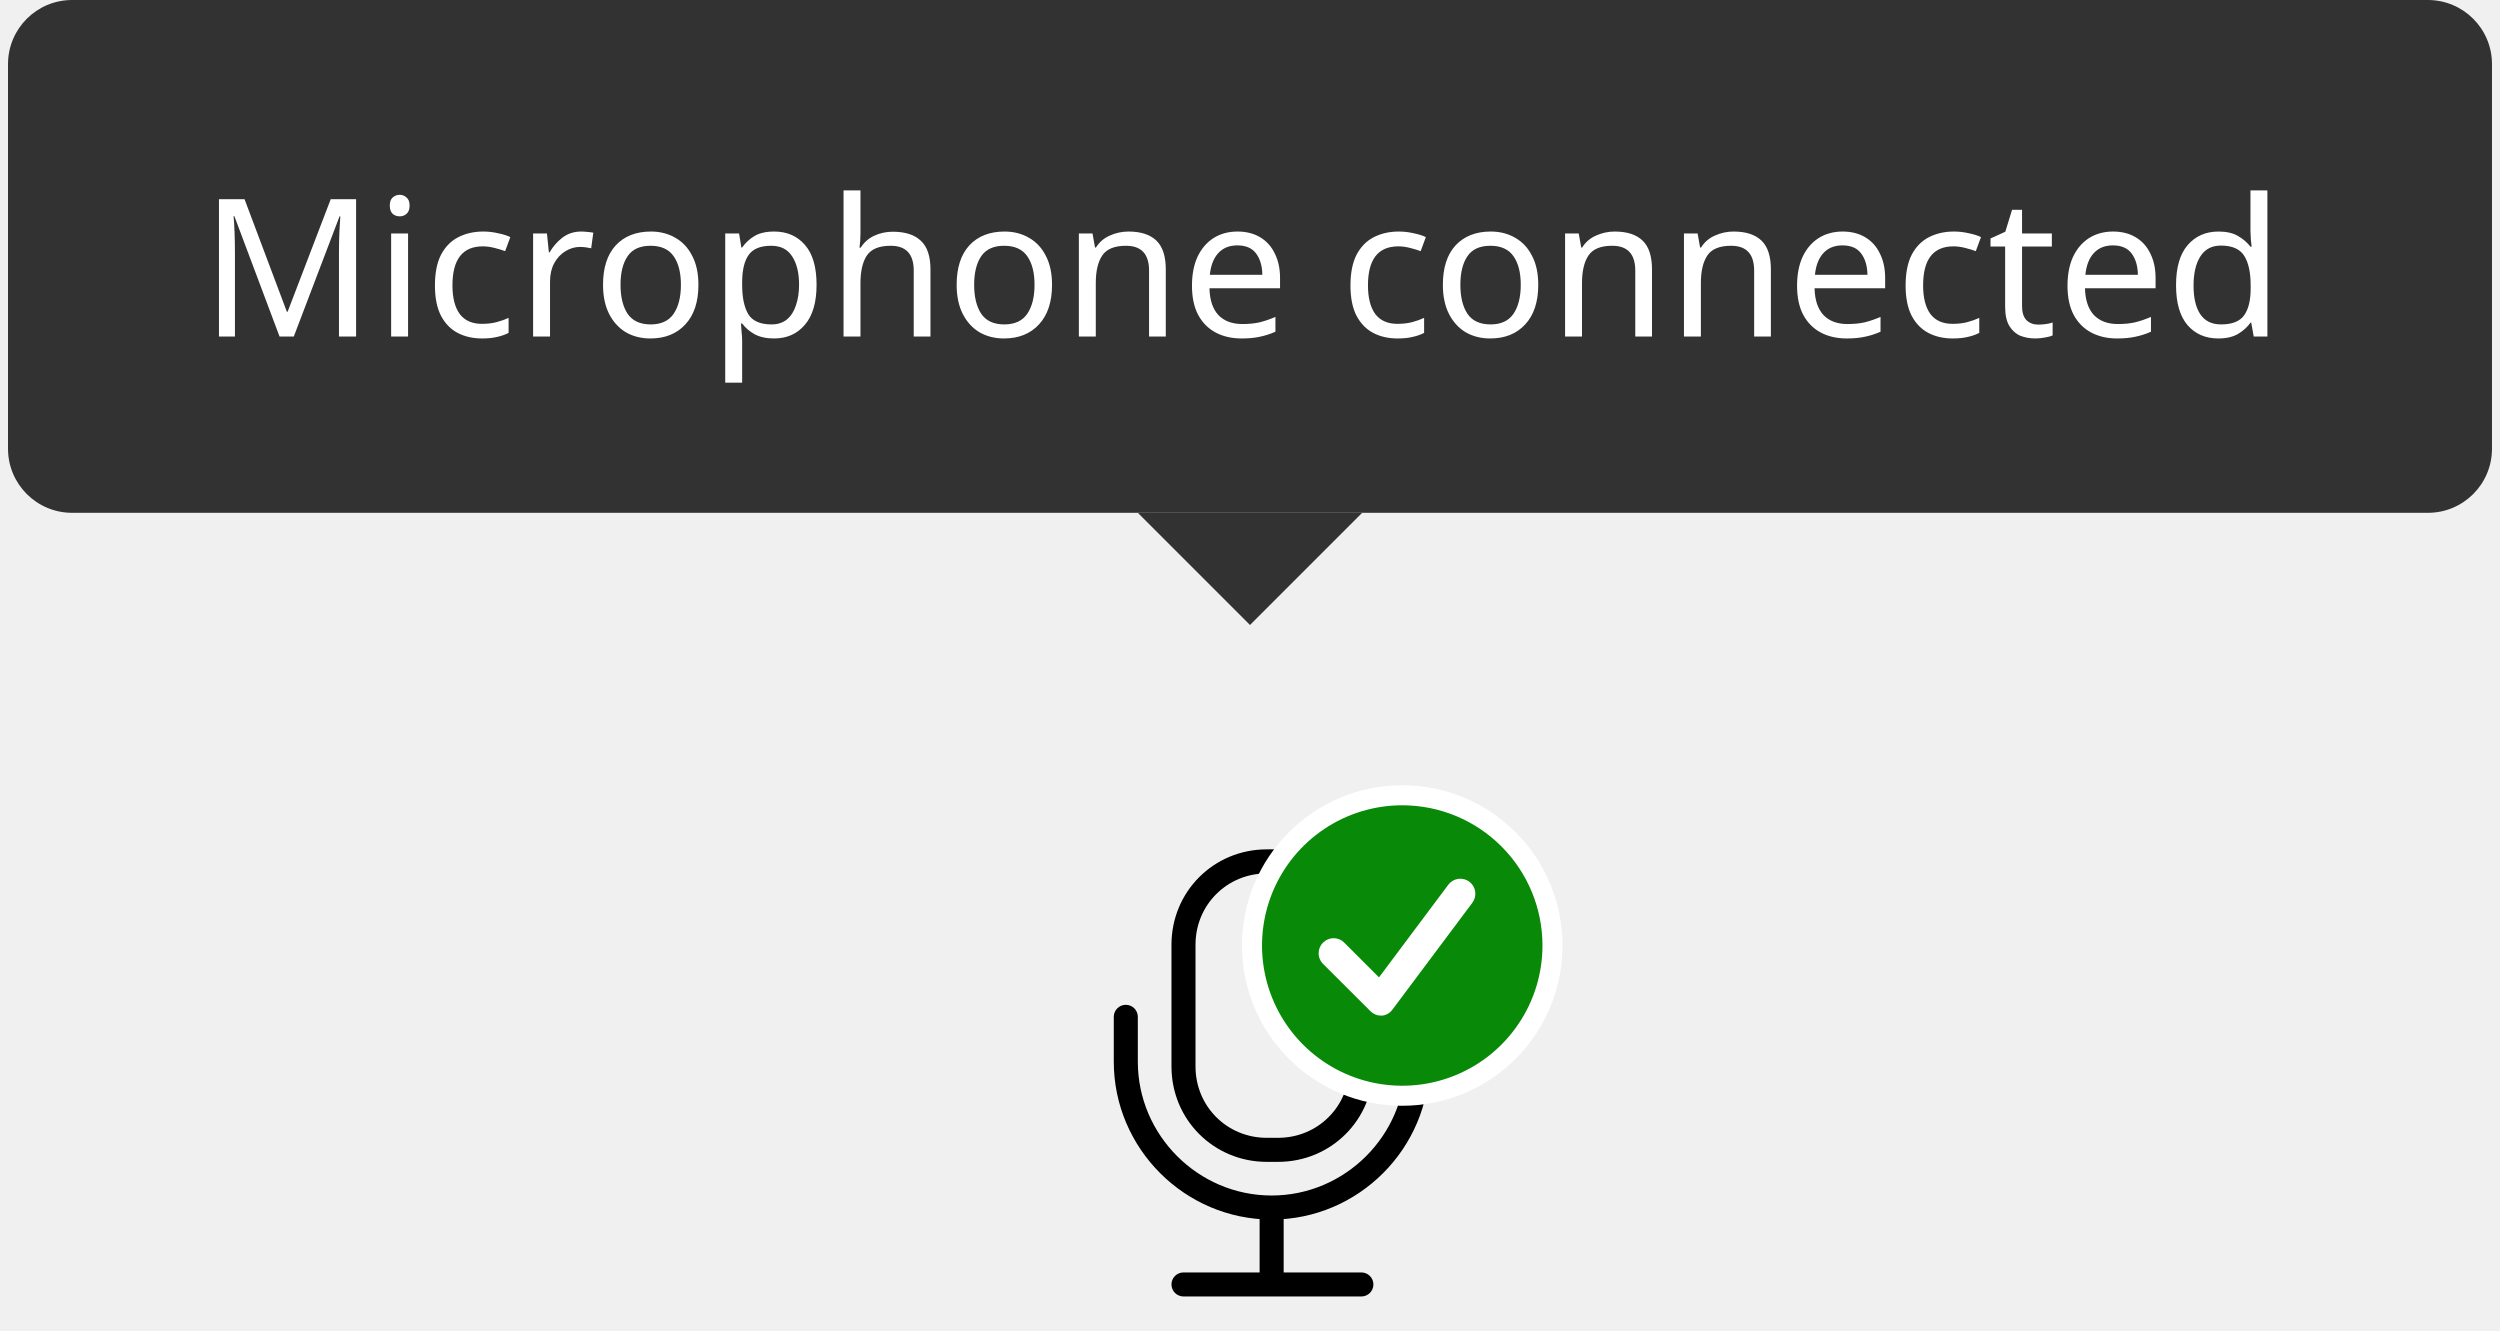
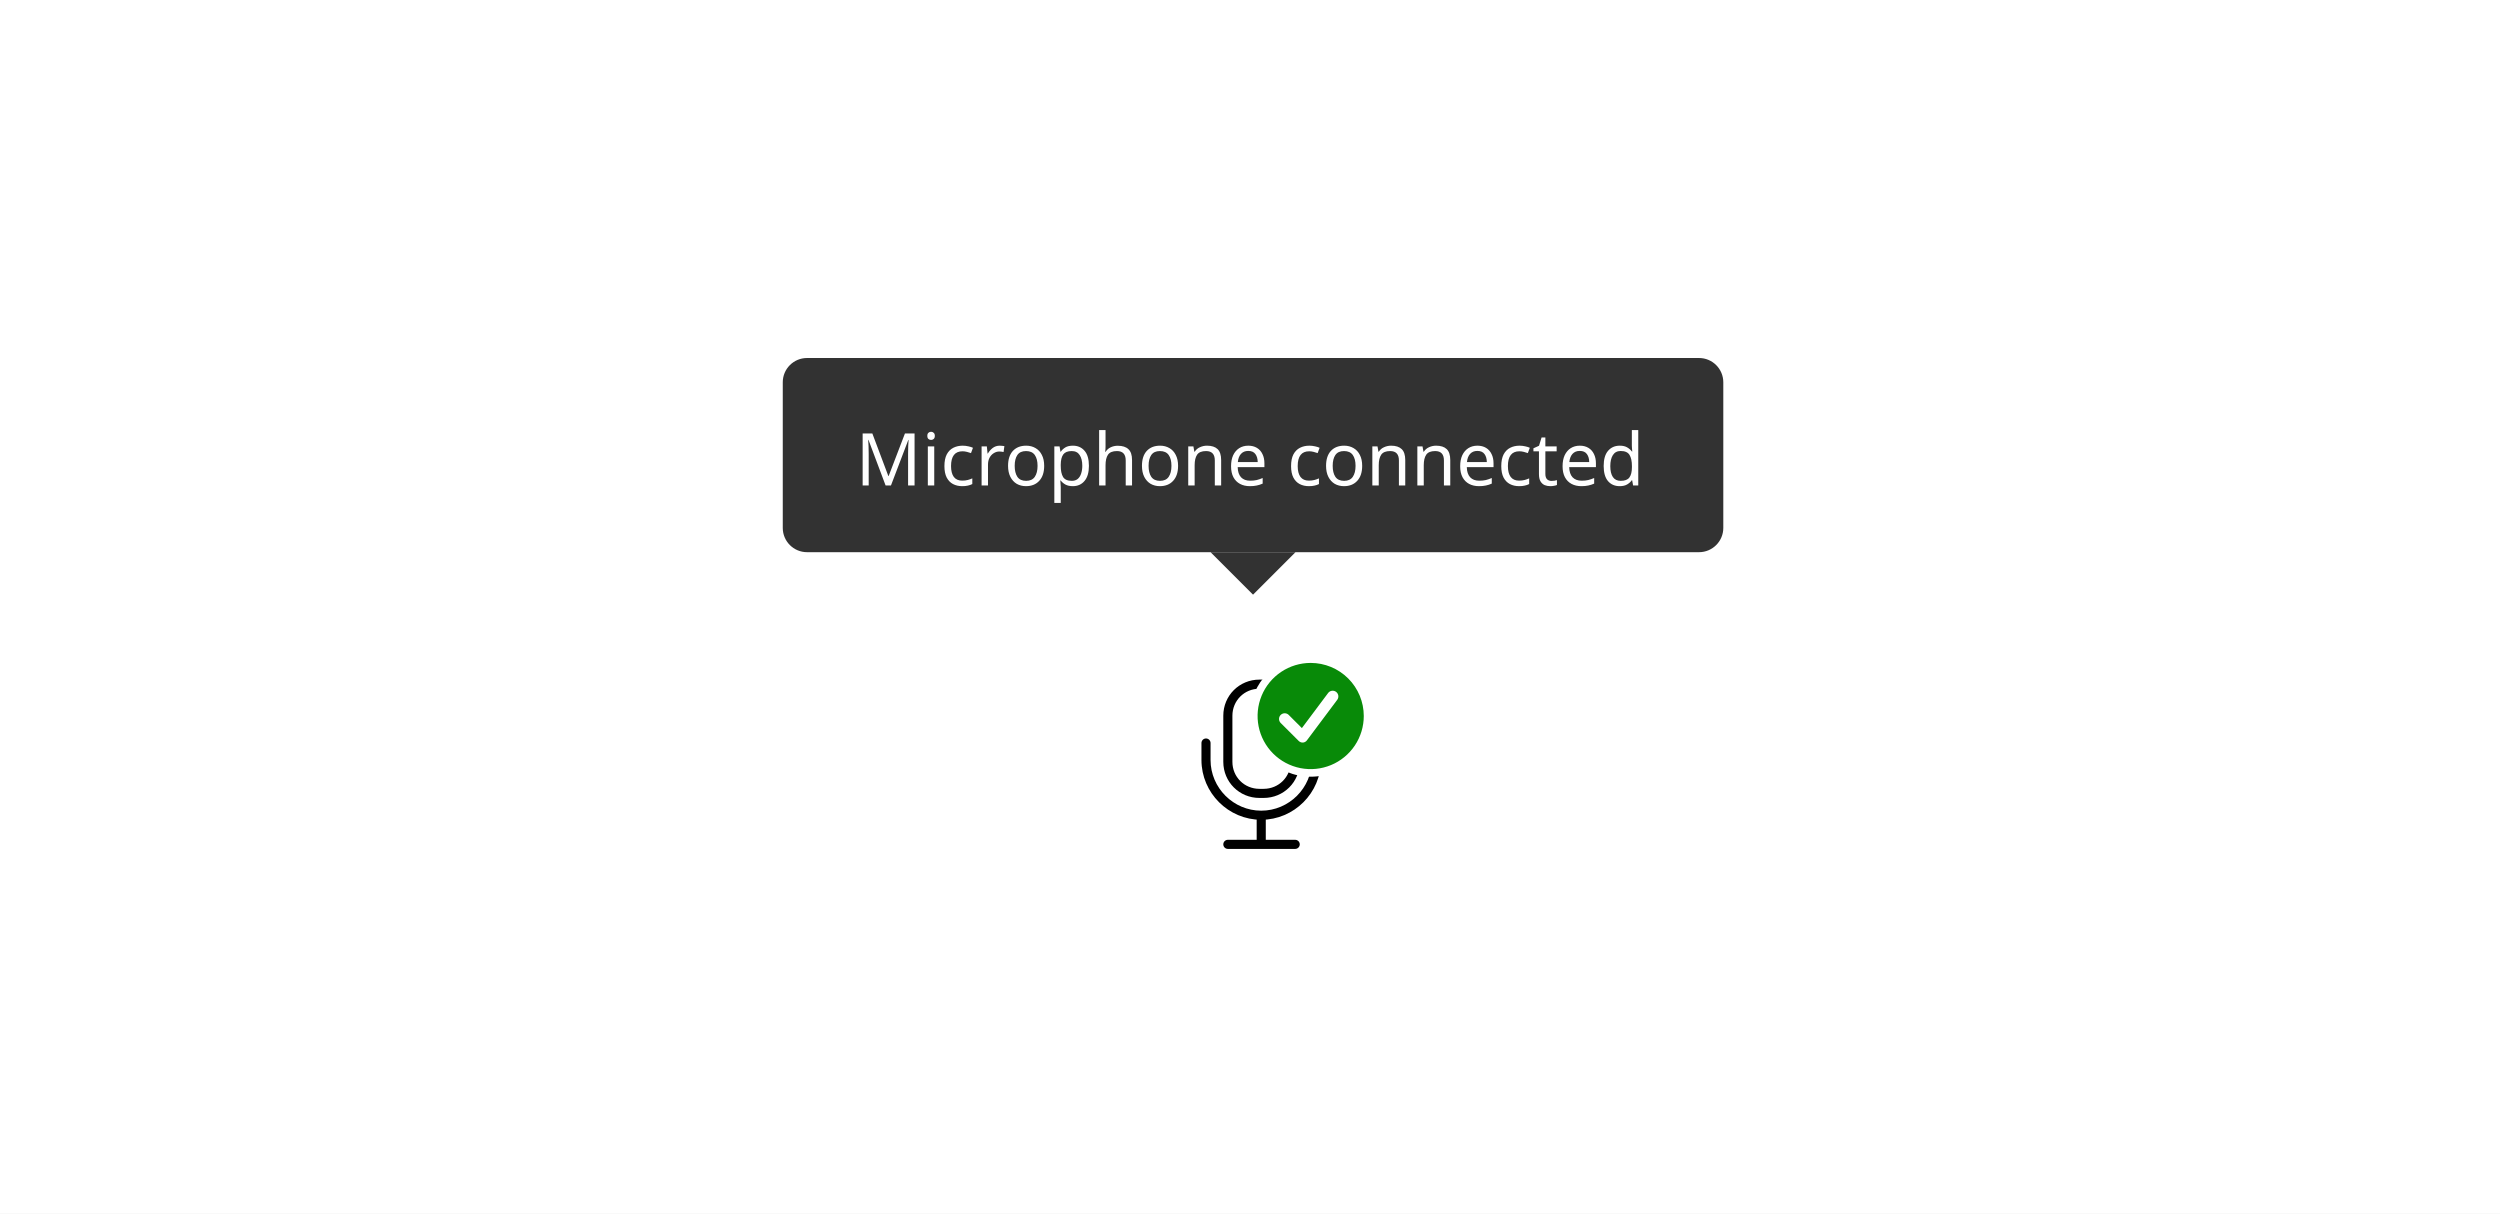
- <svg xmlns="http://www.w3.org/2000/svg" width="156" height="83" viewBox="0 0 156 83" fill="none">
-   <rect x="0.5" width="155" height="32" rx="4" fill="#323232" />
-   <path d="M17.444 21L14.624 13.488H14.576C14.6 13.736 14.62 14.072 14.636 14.496C14.652 14.912 14.66 15.348 14.66 15.804V21H13.664V12.432H15.26L17.9 19.452H17.948L20.636 12.432H22.22V21H21.152V15.732C21.152 15.316 21.16 14.904 21.176 14.496C21.2 14.088 21.22 13.756 21.236 13.5H21.188L18.332 21H17.444ZM24.947 12.156C25.107 12.156 25.247 12.212 25.367 12.324C25.495 12.428 25.559 12.596 25.559 12.828C25.559 13.06 25.495 13.232 25.367 13.344C25.247 13.448 25.107 13.5 24.947 13.5C24.771 13.5 24.623 13.448 24.503 13.344C24.383 13.232 24.323 13.06 24.323 12.828C24.323 12.596 24.383 12.428 24.503 12.324C24.623 12.212 24.771 12.156 24.947 12.156ZM25.463 14.568V21H24.407V14.568H25.463ZM30.081 21.12C29.505 21.12 28.997 21.004 28.556 20.772C28.116 20.54 27.768 20.18 27.512 19.692C27.265 19.204 27.14 18.58 27.14 17.82C27.14 17.028 27.268 16.384 27.524 15.888C27.788 15.392 28.148 15.028 28.605 14.796C29.061 14.564 29.576 14.448 30.152 14.448C30.473 14.448 30.785 14.484 31.088 14.556C31.401 14.62 31.652 14.7 31.845 14.796L31.52 15.672C31.328 15.6 31.105 15.532 30.849 15.468C30.593 15.404 30.352 15.372 30.128 15.372C28.864 15.372 28.233 16.184 28.233 17.808C28.233 18.584 28.384 19.18 28.689 19.596C29 20.004 29.46 20.208 30.069 20.208C30.413 20.208 30.721 20.172 30.992 20.1C31.265 20.028 31.512 19.94 31.736 19.836V20.772C31.52 20.884 31.28 20.968 31.017 21.024C30.761 21.088 30.448 21.12 30.081 21.12ZM36.266 14.448C36.386 14.448 36.514 14.456 36.65 14.472C36.786 14.48 36.91 14.496 37.022 14.52L36.89 15.492C36.786 15.468 36.67 15.448 36.542 15.432C36.414 15.416 36.298 15.408 36.194 15.408C35.866 15.408 35.558 15.5 35.27 15.684C34.982 15.86 34.75 16.112 34.574 16.44C34.406 16.76 34.322 17.136 34.322 17.568V21H33.266V14.568H34.13L34.25 15.744H34.298C34.498 15.392 34.762 15.088 35.09 14.832C35.426 14.576 35.818 14.448 36.266 14.448ZM43.581 17.772C43.581 18.836 43.309 19.66 42.765 20.244C42.229 20.828 41.501 21.12 40.581 21.12C40.013 21.12 39.505 20.992 39.057 20.736C38.617 20.472 38.269 20.092 38.013 19.596C37.757 19.092 37.629 18.484 37.629 17.772C37.629 16.708 37.893 15.888 38.421 15.312C38.957 14.736 39.689 14.448 40.617 14.448C41.193 14.448 41.705 14.58 42.153 14.844C42.601 15.1 42.949 15.476 43.197 15.972C43.453 16.46 43.581 17.06 43.581 17.772ZM38.721 17.772C38.721 18.532 38.869 19.136 39.165 19.584C39.469 20.024 39.949 20.244 40.605 20.244C41.253 20.244 41.729 20.024 42.033 19.584C42.337 19.136 42.489 18.532 42.489 17.772C42.489 17.012 42.337 16.416 42.033 15.984C41.729 15.552 41.249 15.336 40.593 15.336C39.937 15.336 39.461 15.552 39.165 15.984C38.869 16.416 38.721 17.012 38.721 17.772ZM48.314 14.448C49.106 14.448 49.742 14.724 50.222 15.276C50.71 15.828 50.954 16.66 50.954 17.772C50.954 18.868 50.71 19.7 50.222 20.268C49.742 20.836 49.102 21.12 48.302 21.12C47.806 21.12 47.394 21.028 47.066 20.844C46.746 20.66 46.494 20.44 46.31 20.184H46.238C46.246 20.32 46.258 20.492 46.274 20.7C46.298 20.908 46.31 21.088 46.31 21.24V23.88H45.254V14.568H46.118L46.262 15.444H46.31C46.502 15.164 46.754 14.928 47.066 14.736C47.378 14.544 47.794 14.448 48.314 14.448ZM48.122 15.336C47.466 15.336 47.002 15.52 46.73 15.888C46.458 16.256 46.318 16.816 46.31 17.568V17.772C46.31 18.564 46.438 19.176 46.694 19.608C46.958 20.032 47.442 20.244 48.146 20.244C48.53 20.244 48.85 20.14 49.106 19.932C49.362 19.716 49.55 19.42 49.67 19.044C49.798 18.668 49.862 18.24 49.862 17.76C49.862 17.024 49.718 16.436 49.43 15.996C49.15 15.556 48.714 15.336 48.122 15.336ZM53.693 11.88V14.556C53.693 14.876 53.673 15.176 53.633 15.456H53.705C53.913 15.128 54.193 14.88 54.545 14.712C54.905 14.544 55.293 14.46 55.709 14.46C56.485 14.46 57.069 14.648 57.461 15.024C57.861 15.392 58.061 15.988 58.061 16.812V21H57.017V16.884C57.017 15.852 56.537 15.336 55.577 15.336C54.857 15.336 54.361 15.54 54.089 15.948C53.825 16.348 53.693 16.924 53.693 17.676V21H52.637V11.88H53.693ZM65.647 17.772C65.647 18.836 65.375 19.66 64.831 20.244C64.295 20.828 63.567 21.12 62.647 21.12C62.079 21.12 61.571 20.992 61.123 20.736C60.683 20.472 60.335 20.092 60.079 19.596C59.823 19.092 59.695 18.484 59.695 17.772C59.695 16.708 59.959 15.888 60.487 15.312C61.023 14.736 61.755 14.448 62.683 14.448C63.259 14.448 63.771 14.58 64.219 14.844C64.667 15.1 65.015 15.476 65.263 15.972C65.519 16.46 65.647 17.06 65.647 17.772ZM60.787 17.772C60.787 18.532 60.935 19.136 61.231 19.584C61.535 20.024 62.015 20.244 62.671 20.244C63.319 20.244 63.795 20.024 64.099 19.584C64.403 19.136 64.555 18.532 64.555 17.772C64.555 17.012 64.403 16.416 64.099 15.984C63.795 15.552 63.315 15.336 62.659 15.336C62.003 15.336 61.527 15.552 61.231 15.984C60.935 16.416 60.787 17.012 60.787 17.772ZM70.417 14.448C71.185 14.448 71.765 14.636 72.157 15.012C72.549 15.388 72.745 15.988 72.745 16.812V21H71.701V16.884C71.701 15.852 71.221 15.336 70.261 15.336C69.549 15.336 69.057 15.536 68.785 15.936C68.513 16.336 68.377 16.912 68.377 17.664V21H67.321V14.568H68.173L68.329 15.444H68.389C68.597 15.108 68.885 14.86 69.253 14.7C69.621 14.532 70.009 14.448 70.417 14.448ZM77.223 14.448C77.767 14.448 78.239 14.568 78.639 14.808C79.039 15.048 79.343 15.388 79.551 15.828C79.767 16.26 79.875 16.768 79.875 17.352V17.988H75.471C75.487 18.716 75.671 19.272 76.023 19.656C76.383 20.032 76.883 20.22 77.523 20.22C77.931 20.22 78.291 20.184 78.603 20.112C78.923 20.032 79.251 19.92 79.587 19.776V20.7C79.259 20.844 78.935 20.948 78.615 21.012C78.295 21.084 77.915 21.12 77.475 21.12C76.859 21.12 76.319 20.996 75.855 20.748C75.391 20.5 75.027 20.132 74.763 19.644C74.507 19.156 74.379 18.552 74.379 17.832C74.379 17.128 74.495 16.524 74.727 16.02C74.967 15.516 75.299 15.128 75.723 14.856C76.155 14.584 76.655 14.448 77.223 14.448ZM77.211 15.312C76.707 15.312 76.307 15.476 76.011 15.804C75.723 16.124 75.551 16.572 75.495 17.148H78.771C78.763 16.604 78.635 16.164 78.387 15.828C78.139 15.484 77.747 15.312 77.211 15.312ZM87.209 21.12C86.633 21.12 86.125 21.004 85.685 20.772C85.245 20.54 84.897 20.18 84.641 19.692C84.393 19.204 84.269 18.58 84.269 17.82C84.269 17.028 84.397 16.384 84.653 15.888C84.917 15.392 85.277 15.028 85.733 14.796C86.189 14.564 86.705 14.448 87.281 14.448C87.601 14.448 87.913 14.484 88.217 14.556C88.529 14.62 88.781 14.7 88.973 14.796L88.649 15.672C88.457 15.6 88.233 15.532 87.977 15.468C87.721 15.404 87.481 15.372 87.257 15.372C85.993 15.372 85.361 16.184 85.361 17.808C85.361 18.584 85.513 19.18 85.817 19.596C86.129 20.004 86.589 20.208 87.197 20.208C87.541 20.208 87.849 20.172 88.121 20.1C88.393 20.028 88.641 19.94 88.865 19.836V20.772C88.649 20.884 88.409 20.968 88.145 21.024C87.889 21.088 87.577 21.12 87.209 21.12ZM95.987 17.772C95.987 18.836 95.715 19.66 95.171 20.244C94.635 20.828 93.907 21.12 92.987 21.12C92.419 21.12 91.911 20.992 91.463 20.736C91.023 20.472 90.675 20.092 90.419 19.596C90.163 19.092 90.035 18.484 90.035 17.772C90.035 16.708 90.299 15.888 90.827 15.312C91.363 14.736 92.095 14.448 93.023 14.448C93.599 14.448 94.111 14.58 94.559 14.844C95.007 15.1 95.355 15.476 95.603 15.972C95.859 16.46 95.987 17.06 95.987 17.772ZM91.127 17.772C91.127 18.532 91.275 19.136 91.571 19.584C91.875 20.024 92.355 20.244 93.011 20.244C93.659 20.244 94.135 20.024 94.439 19.584C94.743 19.136 94.895 18.532 94.895 17.772C94.895 17.012 94.743 16.416 94.439 15.984C94.135 15.552 93.655 15.336 92.999 15.336C92.343 15.336 91.867 15.552 91.571 15.984C91.275 16.416 91.127 17.012 91.127 17.772ZM100.757 14.448C101.525 14.448 102.105 14.636 102.497 15.012C102.889 15.388 103.085 15.988 103.085 16.812V21H102.041V16.884C102.041 15.852 101.561 15.336 100.601 15.336C99.889 15.336 99.397 15.536 99.125 15.936C98.853 16.336 98.717 16.912 98.717 17.664V21H97.661V14.568H98.513L98.669 15.444H98.729C98.937 15.108 99.225 14.86 99.593 14.7C99.961 14.532 100.349 14.448 100.757 14.448ZM108.175 14.448C108.943 14.448 109.523 14.636 109.915 15.012C110.307 15.388 110.503 15.988 110.503 16.812V21H109.459V16.884C109.459 15.852 108.979 15.336 108.019 15.336C107.307 15.336 106.815 15.536 106.543 15.936C106.271 16.336 106.135 16.912 106.135 17.664V21H105.079V14.568H105.931L106.087 15.444H106.147C106.355 15.108 106.643 14.86 107.011 14.7C107.379 14.532 107.767 14.448 108.175 14.448ZM114.981 14.448C115.525 14.448 115.997 14.568 116.397 14.808C116.797 15.048 117.101 15.388 117.309 15.828C117.525 16.26 117.633 16.768 117.633 17.352V17.988H113.229C113.245 18.716 113.429 19.272 113.781 19.656C114.141 20.032 114.641 20.22 115.281 20.22C115.689 20.22 116.049 20.184 116.361 20.112C116.681 20.032 117.009 19.92 117.345 19.776V20.7C117.017 20.844 116.693 20.948 116.373 21.012C116.053 21.084 115.673 21.12 115.233 21.12C114.617 21.12 114.077 20.996 113.613 20.748C113.149 20.5 112.785 20.132 112.521 19.644C112.265 19.156 112.137 18.552 112.137 17.832C112.137 17.128 112.253 16.524 112.485 16.02C112.725 15.516 113.057 15.128 113.481 14.856C113.913 14.584 114.413 14.448 114.981 14.448ZM114.969 15.312C114.465 15.312 114.065 15.476 113.769 15.804C113.481 16.124 113.309 16.572 113.253 17.148H116.529C116.521 16.604 116.393 16.164 116.145 15.828C115.897 15.484 115.505 15.312 114.969 15.312ZM121.85 21.12C121.274 21.12 120.766 21.004 120.326 20.772C119.886 20.54 119.538 20.18 119.282 19.692C119.034 19.204 118.91 18.58 118.91 17.82C118.91 17.028 119.038 16.384 119.294 15.888C119.558 15.392 119.918 15.028 120.374 14.796C120.83 14.564 121.346 14.448 121.922 14.448C122.242 14.448 122.554 14.484 122.858 14.556C123.17 14.62 123.422 14.7 123.614 14.796L123.29 15.672C123.098 15.6 122.874 15.532 122.618 15.468C122.362 15.404 122.122 15.372 121.898 15.372C120.634 15.372 120.002 16.184 120.002 17.808C120.002 18.584 120.154 19.18 120.458 19.596C120.77 20.004 121.23 20.208 121.838 20.208C122.182 20.208 122.49 20.172 122.762 20.1C123.034 20.028 123.282 19.94 123.506 19.836V20.772C123.29 20.884 123.05 20.968 122.786 21.024C122.53 21.088 122.218 21.12 121.85 21.12ZM127.184 20.256C127.344 20.256 127.508 20.244 127.676 20.22C127.844 20.196 127.98 20.164 128.084 20.124V20.928C127.972 20.984 127.812 21.028 127.604 21.06C127.396 21.1 127.196 21.12 127.004 21.12C126.668 21.12 126.356 21.064 126.068 20.952C125.788 20.832 125.56 20.628 125.384 20.34C125.208 20.052 125.12 19.648 125.12 19.128V15.384H124.208V14.88L125.132 14.46L125.552 13.092H126.176V14.568H128.036V15.384H126.176V19.104C126.176 19.496 126.268 19.788 126.452 19.98C126.644 20.164 126.888 20.256 127.184 20.256ZM131.856 14.448C132.4 14.448 132.872 14.568 133.272 14.808C133.672 15.048 133.976 15.388 134.184 15.828C134.4 16.26 134.508 16.768 134.508 17.352V17.988H130.104C130.12 18.716 130.304 19.272 130.656 19.656C131.016 20.032 131.516 20.22 132.156 20.22C132.564 20.22 132.924 20.184 133.236 20.112C133.556 20.032 133.884 19.92 134.22 19.776V20.7C133.892 20.844 133.568 20.948 133.248 21.012C132.928 21.084 132.548 21.12 132.108 21.12C131.492 21.12 130.952 20.996 130.488 20.748C130.024 20.5 129.66 20.132 129.396 19.644C129.14 19.156 129.012 18.552 129.012 17.832C129.012 17.128 129.128 16.524 129.36 16.02C129.6 15.516 129.932 15.128 130.356 14.856C130.788 14.584 131.288 14.448 131.856 14.448ZM131.844 15.312C131.34 15.312 130.94 15.476 130.644 15.804C130.356 16.124 130.184 16.572 130.128 17.148H133.404C133.396 16.604 133.268 16.164 133.02 15.828C132.772 15.484 132.38 15.312 131.844 15.312ZM138.425 21.12C137.625 21.12 136.985 20.844 136.505 20.292C136.025 19.732 135.785 18.9 135.785 17.796C135.785 16.692 136.025 15.86 136.505 15.3C136.993 14.732 137.637 14.448 138.437 14.448C138.933 14.448 139.337 14.54 139.649 14.724C139.969 14.908 140.229 15.132 140.429 15.396H140.501C140.485 15.292 140.469 15.14 140.453 14.94C140.437 14.732 140.429 14.568 140.429 14.448V11.88H141.485V21H140.633L140.477 20.136H140.429C140.237 20.408 139.981 20.64 139.661 20.832C139.341 21.024 138.929 21.12 138.425 21.12ZM138.593 20.244C139.273 20.244 139.749 20.06 140.021 19.692C140.301 19.316 140.441 18.752 140.441 18V17.808C140.441 17.008 140.309 16.396 140.045 15.972C139.781 15.54 139.293 15.324 138.581 15.324C138.013 15.324 137.585 15.552 137.297 16.008C137.017 16.456 136.877 17.06 136.877 17.82C136.877 18.588 137.017 19.184 137.297 19.608C137.585 20.032 138.017 20.244 138.593 20.244Z" fill="white" />
-   <path d="M71 32H85L78 39L71 32Z" fill="#323232" />
-   <g clip-path="url(#clip0_8402_499137)">
-     <path fill-rule="evenodd" clip-rule="evenodd" d="M70.25 62.7C70.664 62.7 71 63.036 71 63.45V66.25C71 70.836 74.764 74.6 79.35 74.6C83.936 74.6 87.7 70.836 87.7 66.25V63.45C87.7 63.036 88.036 62.7 88.45 62.7C88.864 62.7 89.2 63.036 89.2 63.45V66.25C89.2 71.664 84.764 76.1 79.35 76.1C73.936 76.1 69.5 71.664 69.5 66.25V63.45C69.5 63.036 69.836 62.7 70.25 62.7Z" fill="black" />
-     <path fill-rule="evenodd" clip-rule="evenodd" d="M79.05 54.5C76.564 54.5 74.6 56.464 74.6 58.95V66.55C74.6 69.036 76.564 71 79.05 71H79.75C82.236 71 84.2 69.036 84.2 66.55V58.95C84.2 56.464 82.236 54.5 79.75 54.5H79.05ZM73.1 58.95C73.1 55.636 75.736 53 79.05 53H79.75C83.064 53 85.7 55.636 85.7 58.95V66.55C85.7 69.864 83.064 72.5 79.75 72.5H79.05C75.736 72.5 73.1 69.864 73.1 66.55V58.95Z" fill="black" />
-     <path fill-rule="evenodd" clip-rule="evenodd" d="M78.6 80.15V75.35H80.1V80.15H78.6Z" fill="black" />
-     <path fill-rule="evenodd" clip-rule="evenodd" d="M73.1 80.15C73.1 79.736 73.436 79.4 73.85 79.4H84.95C85.364 79.4 85.7 79.736 85.7 80.15C85.7 80.564 85.364 80.9 84.95 80.9H73.85C73.436 80.9 73.1 80.564 73.1 80.15Z" fill="black" />
-     <circle cx="87.5" cy="59" r="10" fill="white" />
-     <path d="M87.5 50.25C85.769 50.25 84.078 50.763 82.639 51.725C81.2 52.686 80.078 54.053 79.416 55.651C78.754 57.25 78.581 59.01 78.918 60.707C79.256 62.404 80.089 63.964 81.313 65.187C82.537 66.411 84.096 67.244 85.793 67.582C87.49 67.919 89.25 67.746 90.849 67.084C92.447 66.422 93.814 65.3 94.775 63.861C95.737 62.422 96.25 60.731 96.25 59C96.25 56.679 95.328 54.454 93.687 52.813C92.046 51.172 89.821 50.25 87.5 50.25ZM91.875 56.331L86.906 62.975C86.832 63.084 86.734 63.177 86.621 63.246C86.508 63.315 86.382 63.359 86.25 63.375H86.181C86.058 63.376 85.936 63.353 85.822 63.305C85.708 63.258 85.605 63.188 85.519 63.1L82.581 60.169C82.489 60.083 82.415 59.979 82.364 59.864C82.313 59.749 82.285 59.625 82.283 59.499C82.281 59.373 82.304 59.248 82.351 59.132C82.398 59.015 82.468 58.909 82.558 58.82C82.647 58.731 82.752 58.661 82.869 58.614C82.986 58.566 83.111 58.543 83.237 58.545C83.363 58.548 83.487 58.575 83.602 58.627C83.717 58.678 83.82 58.752 83.906 58.844L86.05 60.987L90.375 55.206C90.524 55.007 90.746 54.876 90.992 54.841C91.239 54.806 91.489 54.87 91.688 55.019C91.886 55.168 92.018 55.39 92.053 55.636C92.088 55.882 92.024 56.132 91.875 56.331Z" fill="#088A08" />
+ <svg xmlns="http://www.w3.org/2000/svg" width="412" height="200" viewBox="0 0 412 200" fill="none">
+   <rect width="412" height="200" fill="white" />
+   <rect x="129" y="59" width="155" height="32" rx="4" fill="#323232" />
+   <path d="M145.944 80L143.124 72.488H143.076C143.1 72.736 143.12 73.072 143.136 73.496C143.152 73.912 143.16 74.348 143.16 74.804V80H142.164V71.432H143.76L146.4 78.452H146.448L149.136 71.432H150.72V80H149.652V74.732C149.652 74.316 149.66 73.904 149.676 73.496C149.7 73.088 149.72 72.756 149.736 72.5H149.688L146.832 80H145.944ZM153.447 71.156C153.607 71.156 153.747 71.212 153.867 71.324C153.995 71.428 154.059 71.596 154.059 71.828C154.059 72.06 153.995 72.232 153.867 72.344C153.747 72.448 153.607 72.5 153.447 72.5C153.271 72.5 153.123 72.448 153.003 72.344C152.883 72.232 152.823 72.06 152.823 71.828C152.823 71.596 152.883 71.428 153.003 71.324C153.123 71.212 153.271 71.156 153.447 71.156ZM153.963 73.568V80H152.907V73.568H153.963ZM158.58 80.12C158.004 80.12 157.496 80.004 157.056 79.772C156.616 79.54 156.268 79.18 156.012 78.692C155.764 78.204 155.64 77.58 155.64 76.82C155.64 76.028 155.768 75.384 156.024 74.888C156.288 74.392 156.648 74.028 157.104 73.796C157.56 73.564 158.076 73.448 158.652 73.448C158.972 73.448 159.284 73.484 159.588 73.556C159.9 73.62 160.152 73.7 160.344 73.796L160.02 74.672C159.828 74.6 159.604 74.532 159.348 74.468C159.092 74.404 158.852 74.372 158.628 74.372C157.364 74.372 156.732 75.184 156.732 76.808C156.732 77.584 156.884 78.18 157.188 78.596C157.5 79.004 157.96 79.208 158.568 79.208C158.912 79.208 159.22 79.172 159.492 79.1C159.764 79.028 160.012 78.94 160.236 78.836V79.772C160.02 79.884 159.78 79.968 159.516 80.024C159.26 80.088 158.948 80.12 158.58 80.12ZM164.766 73.448C164.886 73.448 165.014 73.456 165.15 73.472C165.286 73.48 165.41 73.496 165.522 73.52L165.39 74.492C165.286 74.468 165.17 74.448 165.042 74.432C164.914 74.416 164.798 74.408 164.694 74.408C164.366 74.408 164.058 74.5 163.77 74.684C163.482 74.86 163.25 75.112 163.074 75.44C162.906 75.76 162.822 76.136 162.822 76.568V80H161.766V73.568H162.63L162.75 74.744H162.798C162.998 74.392 163.262 74.088 163.59 73.832C163.926 73.576 164.318 73.448 164.766 73.448ZM172.081 76.772C172.081 77.836 171.809 78.66 171.265 79.244C170.729 79.828 170.001 80.12 169.081 80.12C168.513 80.12 168.005 79.992 167.557 79.736C167.117 79.472 166.769 79.092 166.513 78.596C166.257 78.092 166.129 77.484 166.129 76.772C166.129 75.708 166.393 74.888 166.921 74.312C167.457 73.736 168.189 73.448 169.117 73.448C169.693 73.448 170.205 73.58 170.653 73.844C171.101 74.1 171.449 74.476 171.697 74.972C171.953 75.46 172.081 76.06 172.081 76.772ZM167.221 76.772C167.221 77.532 167.369 78.136 167.665 78.584C167.969 79.024 168.449 79.244 169.105 79.244C169.753 79.244 170.229 79.024 170.533 78.584C170.837 78.136 170.989 77.532 170.989 76.772C170.989 76.012 170.837 75.416 170.533 74.984C170.229 74.552 169.749 74.336 169.093 74.336C168.437 74.336 167.961 74.552 167.665 74.984C167.369 75.416 167.221 76.012 167.221 76.772ZM176.814 73.448C177.606 73.448 178.242 73.724 178.722 74.276C179.21 74.828 179.454 75.66 179.454 76.772C179.454 77.868 179.21 78.7 178.722 79.268C178.242 79.836 177.602 80.12 176.802 80.12C176.306 80.12 175.894 80.028 175.566 79.844C175.246 79.66 174.994 79.44 174.81 79.184H174.738C174.746 79.32 174.758 79.492 174.774 79.7C174.798 79.908 174.81 80.088 174.81 80.24V82.88H173.754V73.568H174.618L174.762 74.444H174.81C175.002 74.164 175.254 73.928 175.566 73.736C175.878 73.544 176.294 73.448 176.814 73.448ZM176.622 74.336C175.966 74.336 175.502 74.52 175.23 74.888C174.958 75.256 174.818 75.816 174.81 76.568V76.772C174.81 77.564 174.938 78.176 175.194 78.608C175.458 79.032 175.942 79.244 176.646 79.244C177.03 79.244 177.35 79.14 177.606 78.932C177.862 78.716 178.05 78.42 178.17 78.044C178.298 77.668 178.362 77.24 178.362 76.76C178.362 76.024 178.218 75.436 177.93 74.996C177.65 74.556 177.214 74.336 176.622 74.336ZM182.193 70.88V73.556C182.193 73.876 182.173 74.176 182.133 74.456H182.205C182.413 74.128 182.693 73.88 183.045 73.712C183.405 73.544 183.793 73.46 184.209 73.46C184.985 73.46 185.569 73.648 185.961 74.024C186.361 74.392 186.561 74.988 186.561 75.812V80H185.517V75.884C185.517 74.852 185.037 74.336 184.077 74.336C183.357 74.336 182.861 74.54 182.589 74.948C182.325 75.348 182.193 75.924 182.193 76.676V80H181.137V70.88H182.193ZM194.147 76.772C194.147 77.836 193.875 78.66 193.331 79.244C192.795 79.828 192.067 80.12 191.147 80.12C190.579 80.12 190.071 79.992 189.623 79.736C189.183 79.472 188.835 79.092 188.579 78.596C188.323 78.092 188.195 77.484 188.195 76.772C188.195 75.708 188.459 74.888 188.987 74.312C189.523 73.736 190.255 73.448 191.183 73.448C191.759 73.448 192.271 73.58 192.719 73.844C193.167 74.1 193.515 74.476 193.763 74.972C194.019 75.46 194.147 76.06 194.147 76.772ZM189.287 76.772C189.287 77.532 189.435 78.136 189.731 78.584C190.035 79.024 190.515 79.244 191.171 79.244C191.819 79.244 192.295 79.024 192.599 78.584C192.903 78.136 193.055 77.532 193.055 76.772C193.055 76.012 192.903 75.416 192.599 74.984C192.295 74.552 191.815 74.336 191.159 74.336C190.503 74.336 190.027 74.552 189.731 74.984C189.435 75.416 189.287 76.012 189.287 76.772ZM198.917 73.448C199.685 73.448 200.265 73.636 200.657 74.012C201.049 74.388 201.245 74.988 201.245 75.812V80H200.201V75.884C200.201 74.852 199.721 74.336 198.761 74.336C198.049 74.336 197.557 74.536 197.285 74.936C197.013 75.336 196.877 75.912 196.877 76.664V80H195.821V73.568H196.673L196.829 74.444H196.889C197.097 74.108 197.385 73.86 197.753 73.7C198.121 73.532 198.509 73.448 198.917 73.448ZM205.723 73.448C206.267 73.448 206.739 73.568 207.139 73.808C207.539 74.048 207.843 74.388 208.051 74.828C208.267 75.26 208.375 75.768 208.375 76.352V76.988H203.971C203.987 77.716 204.171 78.272 204.523 78.656C204.883 79.032 205.383 79.22 206.023 79.22C206.431 79.22 206.791 79.184 207.103 79.112C207.423 79.032 207.751 78.92 208.087 78.776V79.7C207.759 79.844 207.435 79.948 207.115 80.012C206.795 80.084 206.415 80.12 205.975 80.12C205.359 80.12 204.819 79.996 204.355 79.748C203.891 79.5 203.527 79.132 203.263 78.644C203.007 78.156 202.879 77.552 202.879 76.832C202.879 76.128 202.995 75.524 203.227 75.02C203.467 74.516 203.799 74.128 204.223 73.856C204.655 73.584 205.155 73.448 205.723 73.448ZM205.711 74.312C205.207 74.312 204.807 74.476 204.511 74.804C204.223 75.124 204.051 75.572 203.995 76.148H207.271C207.263 75.604 207.135 75.164 206.887 74.828C206.639 74.484 206.247 74.312 205.711 74.312ZM215.709 80.12C215.133 80.12 214.625 80.004 214.185 79.772C213.745 79.54 213.397 79.18 213.141 78.692C212.893 78.204 212.769 77.58 212.769 76.82C212.769 76.028 212.897 75.384 213.153 74.888C213.417 74.392 213.777 74.028 214.233 73.796C214.689 73.564 215.205 73.448 215.781 73.448C216.101 73.448 216.413 73.484 216.717 73.556C217.029 73.62 217.281 73.7 217.473 73.796L217.149 74.672C216.957 74.6 216.733 74.532 216.477 74.468C216.221 74.404 215.981 74.372 215.757 74.372C214.493 74.372 213.861 75.184 213.861 76.808C213.861 77.584 214.013 78.18 214.317 78.596C214.629 79.004 215.089 79.208 215.697 79.208C216.041 79.208 216.349 79.172 216.621 79.1C216.893 79.028 217.141 78.94 217.365 78.836V79.772C217.149 79.884 216.909 79.968 216.645 80.024C216.389 80.088 216.077 80.12 215.709 80.12ZM224.487 76.772C224.487 77.836 224.215 78.66 223.671 79.244C223.135 79.828 222.407 80.12 221.487 80.12C220.919 80.12 220.411 79.992 219.963 79.736C219.523 79.472 219.175 79.092 218.919 78.596C218.663 78.092 218.535 77.484 218.535 76.772C218.535 75.708 218.799 74.888 219.327 74.312C219.863 73.736 220.595 73.448 221.523 73.448C222.099 73.448 222.611 73.58 223.059 73.844C223.507 74.1 223.855 74.476 224.103 74.972C224.359 75.46 224.487 76.06 224.487 76.772ZM219.627 76.772C219.627 77.532 219.775 78.136 220.071 78.584C220.375 79.024 220.855 79.244 221.511 79.244C222.159 79.244 222.635 79.024 222.939 78.584C223.243 78.136 223.395 77.532 223.395 76.772C223.395 76.012 223.243 75.416 222.939 74.984C222.635 74.552 222.155 74.336 221.499 74.336C220.843 74.336 220.367 74.552 220.071 74.984C219.775 75.416 219.627 76.012 219.627 76.772ZM229.257 73.448C230.025 73.448 230.605 73.636 230.997 74.012C231.389 74.388 231.585 74.988 231.585 75.812V80H230.541V75.884C230.541 74.852 230.061 74.336 229.101 74.336C228.389 74.336 227.897 74.536 227.625 74.936C227.353 75.336 227.217 75.912 227.217 76.664V80H226.161V73.568H227.013L227.169 74.444H227.229C227.437 74.108 227.725 73.86 228.093 73.7C228.461 73.532 228.849 73.448 229.257 73.448ZM236.675 73.448C237.443 73.448 238.023 73.636 238.415 74.012C238.807 74.388 239.003 74.988 239.003 75.812V80H237.959V75.884C237.959 74.852 237.479 74.336 236.519 74.336C235.807 74.336 235.315 74.536 235.043 74.936C234.771 75.336 234.635 75.912 234.635 76.664V80H233.579V73.568H234.431L234.587 74.444H234.647C234.855 74.108 235.143 73.86 235.511 73.7C235.879 73.532 236.267 73.448 236.675 73.448ZM243.481 73.448C244.025 73.448 244.497 73.568 244.897 73.808C245.297 74.048 245.601 74.388 245.809 74.828C246.025 75.26 246.133 75.768 246.133 76.352V76.988H241.729C241.745 77.716 241.929 78.272 242.281 78.656C242.641 79.032 243.141 79.22 243.781 79.22C244.189 79.22 244.549 79.184 244.861 79.112C245.181 79.032 245.509 78.92 245.845 78.776V79.7C245.517 79.844 245.193 79.948 244.873 80.012C244.553 80.084 244.173 80.12 243.733 80.12C243.117 80.12 242.577 79.996 242.113 79.748C241.649 79.5 241.285 79.132 241.021 78.644C240.765 78.156 240.637 77.552 240.637 76.832C240.637 76.128 240.753 75.524 240.985 75.02C241.225 74.516 241.557 74.128 241.981 73.856C242.413 73.584 242.913 73.448 243.481 73.448ZM243.469 74.312C242.965 74.312 242.565 74.476 242.269 74.804C241.981 75.124 241.809 75.572 241.753 76.148H245.029C245.021 75.604 244.893 75.164 244.645 74.828C244.397 74.484 244.005 74.312 243.469 74.312ZM250.35 80.12C249.774 80.12 249.266 80.004 248.826 79.772C248.386 79.54 248.038 79.18 247.782 78.692C247.534 78.204 247.41 77.58 247.41 76.82C247.41 76.028 247.538 75.384 247.794 74.888C248.058 74.392 248.418 74.028 248.874 73.796C249.33 73.564 249.846 73.448 250.422 73.448C250.742 73.448 251.054 73.484 251.358 73.556C251.67 73.62 251.922 73.7 252.114 73.796L251.79 74.672C251.598 74.6 251.374 74.532 251.118 74.468C250.862 74.404 250.622 74.372 250.398 74.372C249.134 74.372 248.502 75.184 248.502 76.808C248.502 77.584 248.654 78.18 248.958 78.596C249.27 79.004 249.73 79.208 250.338 79.208C250.682 79.208 250.99 79.172 251.262 79.1C251.534 79.028 251.782 78.94 252.006 78.836V79.772C251.79 79.884 251.55 79.968 251.286 80.024C251.03 80.088 250.718 80.12 250.35 80.12ZM255.684 79.256C255.844 79.256 256.008 79.244 256.176 79.22C256.344 79.196 256.48 79.164 256.584 79.124V79.928C256.472 79.984 256.312 80.028 256.104 80.06C255.896 80.1 255.696 80.12 255.504 80.12C255.168 80.12 254.856 80.064 254.568 79.952C254.288 79.832 254.06 79.628 253.884 79.34C253.708 79.052 253.62 78.648 253.62 78.128V74.384H252.708V73.88L253.632 73.46L254.052 72.092H254.676V73.568H256.536V74.384H254.676V78.104C254.676 78.496 254.768 78.788 254.952 78.98C255.144 79.164 255.388 79.256 255.684 79.256ZM260.356 73.448C260.9 73.448 261.372 73.568 261.772 73.808C262.172 74.048 262.476 74.388 262.684 74.828C262.9 75.26 263.008 75.768 263.008 76.352V76.988H258.604C258.62 77.716 258.804 78.272 259.156 78.656C259.516 79.032 260.016 79.22 260.656 79.22C261.064 79.22 261.424 79.184 261.736 79.112C262.056 79.032 262.384 78.92 262.72 78.776V79.7C262.392 79.844 262.068 79.948 261.748 80.012C261.428 80.084 261.048 80.12 260.608 80.12C259.992 80.12 259.452 79.996 258.988 79.748C258.524 79.5 258.16 79.132 257.896 78.644C257.64 78.156 257.512 77.552 257.512 76.832C257.512 76.128 257.628 75.524 257.86 75.02C258.1 74.516 258.432 74.128 258.856 73.856C259.288 73.584 259.788 73.448 260.356 73.448ZM260.344 74.312C259.84 74.312 259.44 74.476 259.144 74.804C258.856 75.124 258.684 75.572 258.628 76.148H261.904C261.896 75.604 261.768 75.164 261.52 74.828C261.272 74.484 260.88 74.312 260.344 74.312ZM266.925 80.12C266.125 80.12 265.485 79.844 265.005 79.292C264.525 78.732 264.285 77.9 264.285 76.796C264.285 75.692 264.525 74.86 265.005 74.3C265.493 73.732 266.137 73.448 266.937 73.448C267.433 73.448 267.837 73.54 268.149 73.724C268.469 73.908 268.729 74.132 268.929 74.396H269.001C268.985 74.292 268.969 74.14 268.953 73.94C268.937 73.732 268.929 73.568 268.929 73.448V70.88H269.985V80H269.133L268.977 79.136H268.929C268.737 79.408 268.481 79.64 268.161 79.832C267.841 80.024 267.429 80.12 266.925 80.12ZM267.093 79.244C267.773 79.244 268.249 79.06 268.521 78.692C268.801 78.316 268.941 77.752 268.941 77V76.808C268.941 76.008 268.809 75.396 268.545 74.972C268.281 74.54 267.793 74.324 267.081 74.324C266.513 74.324 266.085 74.552 265.797 75.008C265.517 75.456 265.377 76.06 265.377 76.82C265.377 77.588 265.517 78.184 265.797 78.608C266.085 79.032 266.517 79.244 267.093 79.244Z" fill="white" />
+   <path d="M199.5 91H213.5L206.5 98L199.5 91Z" fill="#323232" />
+   <g clip-path="url(#clip0_6652_543216)">
+     <path fill-rule="evenodd" clip-rule="evenodd" d="M198.75 121.7C199.164 121.7 199.5 122.036 199.5 122.45V125.25C199.5 129.836 203.264 133.6 207.85 133.6C212.436 133.6 216.2 129.836 216.2 125.25V122.45C216.2 122.036 216.536 121.7 216.95 121.7C217.364 121.7 217.7 122.036 217.7 122.45V125.25C217.7 130.664 213.264 135.1 207.85 135.1C202.436 135.1 198 130.664 198 125.25V122.45C198 122.036 198.336 121.7 198.75 121.7Z" fill="black" />
+     <path fill-rule="evenodd" clip-rule="evenodd" d="M207.55 113.5C205.064 113.5 203.1 115.464 203.1 117.95V125.55C203.1 128.036 205.064 130 207.55 130H208.25C210.736 130 212.7 128.036 212.7 125.55V117.95C212.7 115.464 210.736 113.5 208.25 113.5H207.55ZM201.6 117.95C201.6 114.636 204.236 112 207.55 112H208.25C211.564 112 214.2 114.636 214.2 117.95V125.55C214.2 128.864 211.564 131.5 208.25 131.5H207.55C204.236 131.5 201.6 128.864 201.6 125.55V117.95Z" fill="black" />
+     <path fill-rule="evenodd" clip-rule="evenodd" d="M207.1 139.15V134.35H208.6V139.15H207.1Z" fill="black" />
+     <path fill-rule="evenodd" clip-rule="evenodd" d="M201.6 139.15C201.6 138.736 201.936 138.4 202.35 138.4H213.45C213.864 138.4 214.2 138.736 214.2 139.15C214.2 139.564 213.864 139.9 213.45 139.9H202.35C201.936 139.9 201.6 139.564 201.6 139.15Z" fill="black" />
+     <circle cx="216" cy="118" r="10" fill="white" />
+     <path d="M216 109.25C214.269 109.25 212.578 109.763 211.139 110.725C209.7 111.686 208.578 113.053 207.916 114.652C207.254 116.25 207.081 118.01 207.418 119.707C207.756 121.404 208.589 122.963 209.813 124.187C211.037 125.411 212.596 126.244 214.293 126.582C215.99 126.919 217.75 126.746 219.348 126.084C220.947 125.422 222.314 124.3 223.275 122.861C224.237 121.422 224.75 119.731 224.75 118C224.75 115.679 223.828 113.454 222.187 111.813C220.546 110.172 218.321 109.25 216 109.25ZM220.375 115.331L215.406 121.975C215.332 122.085 215.234 122.177 215.121 122.246C215.008 122.315 214.882 122.359 214.75 122.375H214.681C214.558 122.376 214.436 122.353 214.322 122.305C214.208 122.258 214.105 122.188 214.019 122.1L211.081 119.169C210.989 119.083 210.915 118.979 210.864 118.864C210.813 118.749 210.785 118.625 210.783 118.499C210.781 118.374 210.804 118.248 210.851 118.132C210.898 118.015 210.968 117.909 211.057 117.82C211.146 117.731 211.253 117.661 211.369 117.614C211.486 117.566 211.611 117.543 211.737 117.546C211.863 117.548 211.987 117.575 212.102 117.627C212.217 117.678 212.32 117.752 212.406 117.844L214.55 119.988L218.875 114.206C219.024 114.007 219.246 113.876 219.492 113.841C219.739 113.806 219.989 113.87 220.188 114.019C220.386 114.168 220.518 114.39 220.553 114.636C220.588 114.882 220.524 115.132 220.375 115.331Z" fill="#088A08" />
  </g>
  <defs>
-     <clipPath id="clip0_8402_499137">
-       <rect width="34" height="34" fill="white" transform="translate(63.5 49)" />
+     <clipPath id="clip0_6652_543216">
+       <rect width="34" height="34" fill="white" transform="translate(192 108)" />
    </clipPath>
  </defs>
</svg>
